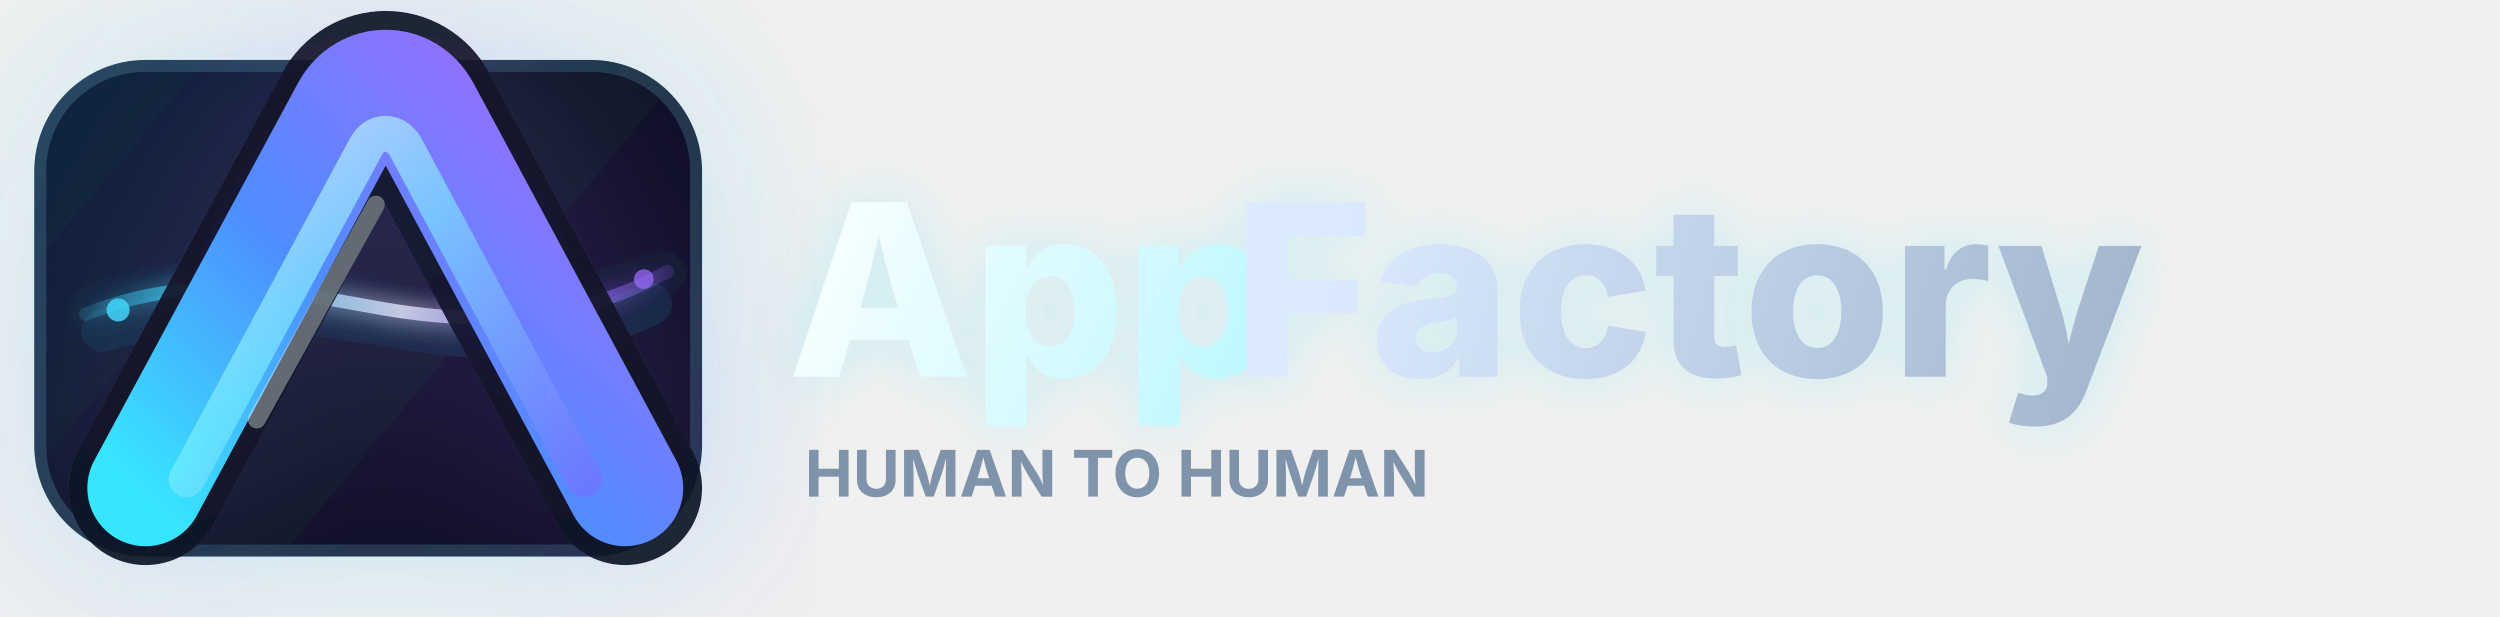
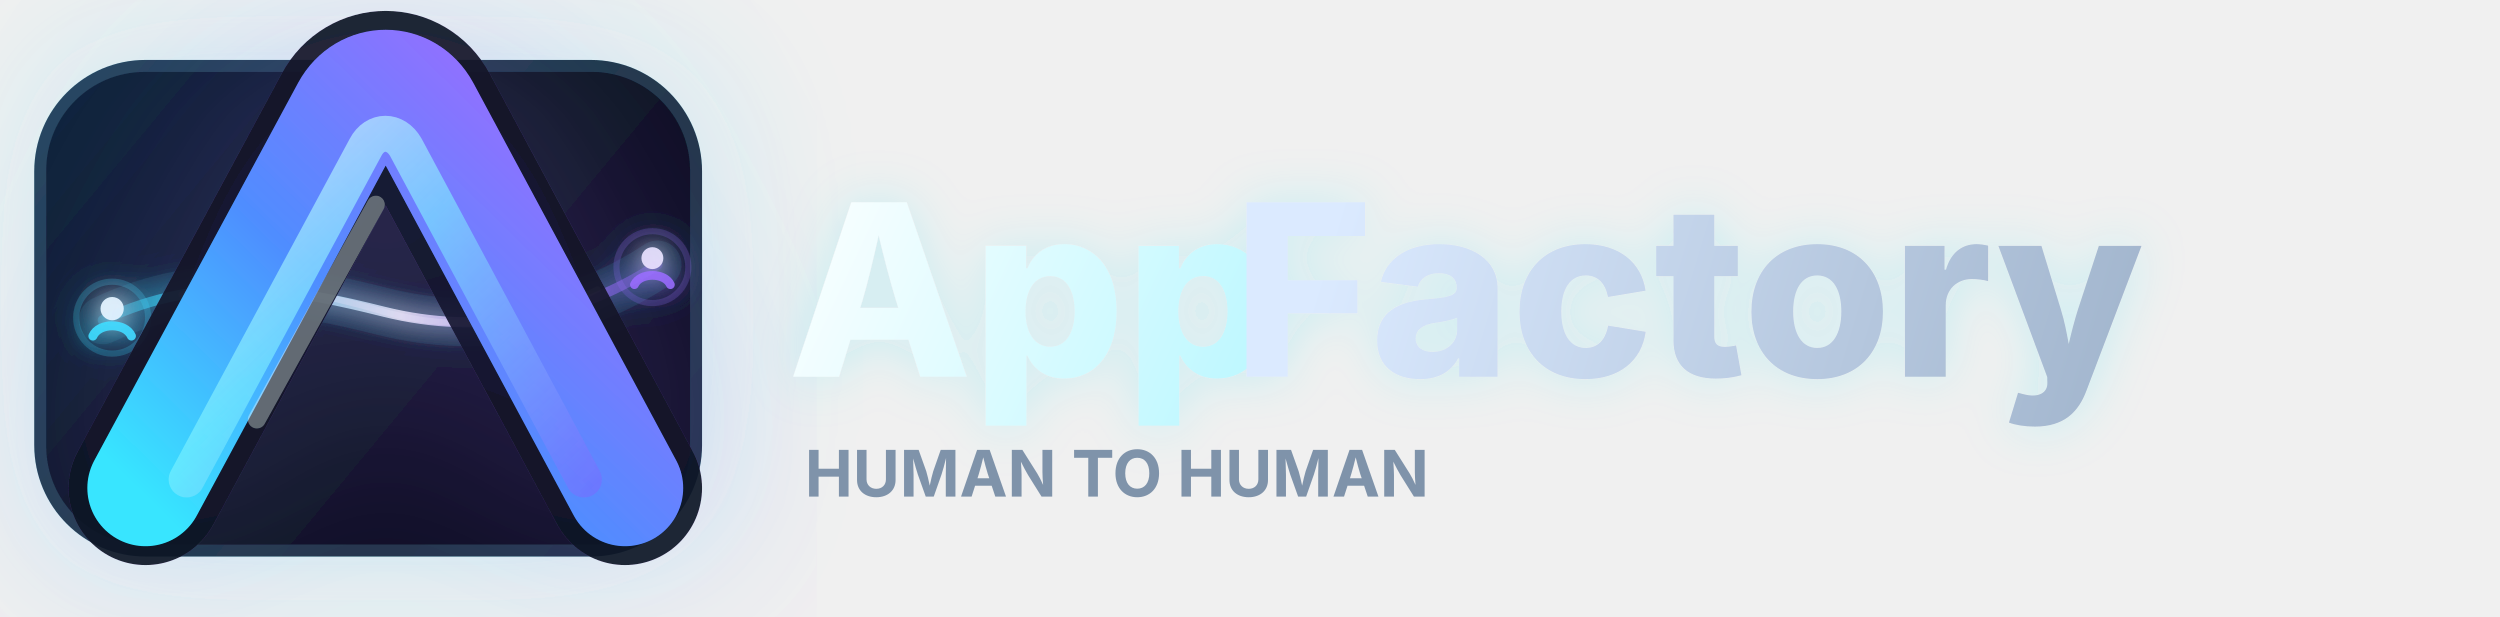
<svg xmlns="http://www.w3.org/2000/svg" viewBox="0 0 292 72" role="img" aria-labelledby="logo-title logo-desc">
  <defs>
    <linearGradient id="symbol-face" x1="17" y1="58" x2="64" y2="10" gradientUnits="userSpaceOnUse">
      <stop offset="0" stop-color="#37e5ff" />
      <stop offset="0.48" stop-color="#4f8dff" />
      <stop offset="1" stop-color="#9a6cff" />
    </linearGradient>
    <linearGradient id="symbol-rim" x1="24" y1="12" x2="70" y2="60" gradientUnits="userSpaceOnUse">
      <stop offset="0" stop-color="#ffffff" stop-opacity="0.95" />
      <stop offset="0.42" stop-color="#7ff4ff" stop-opacity="0.82" />
      <stop offset="1" stop-color="#7f5cff" stop-opacity="0.64" />
    </linearGradient>
    <linearGradient id="app-text" x1="92" y1="18" x2="166" y2="53" gradientUnits="userSpaceOnUse">
      <stop offset="0" stop-color="#ffffff" />
      <stop offset="1" stop-color="#a6f5ff" />
    </linearGradient>
    <linearGradient id="factory-text" x1="158" y1="18" x2="278" y2="54" gradientUnits="userSpaceOnUse">
      <stop offset="0" stop-color="#dbeaff" />
      <stop offset="1" stop-color="#8fa4bd" />
    </linearGradient>
    <linearGradient id="icon-bg" x1="8" y1="8" x2="78" y2="66" gradientUnits="userSpaceOnUse">
      <stop offset="0" stop-color="#10243c" />
      <stop offset="0.48" stop-color="#071321" />
      <stop offset="1" stop-color="#0b0d24" />
    </linearGradient>
    <linearGradient id="beam" x1="7" y1="33" x2="81" y2="39" gradientUnits="userSpaceOnUse">
      <stop offset="0" stop-color="#37e5ff" stop-opacity="0" />
      <stop offset="0.18" stop-color="#37e5ff" stop-opacity="0.74" />
      <stop offset="0.54" stop-color="#ffffff" stop-opacity="0.95" />
      <stop offset="0.82" stop-color="#9a6cff" stop-opacity="0.78" />
      <stop offset="1" stop-color="#9a6cff" stop-opacity="0" />
    </linearGradient>
    <filter id="icon-shadow" x="-25%" y="-30%" width="150%" height="165%">
      <feDropShadow dx="0" dy="10" stdDeviation="8" flood-color="#010611" flood-opacity="0.72" />
      <feDropShadow dx="0" dy="0" stdDeviation="9" flood-color="#37e5ff" flood-opacity="0.22" />
    </filter>
    <filter id="beam-glow" x="-30%" y="-180%" width="160%" height="460%">
      <feGaussianBlur stdDeviation="1.4" result="blur" />
      <feMerge>
        <feMergeNode in="blur" />
        <feMergeNode in="SourceGraphic" />
      </feMerge>
    </filter>
    <filter id="symbol-depth" x="-40%" y="-45%" width="180%" height="190%" color-interpolation-filters="sRGB">
      <feDropShadow dx="0" dy="12" stdDeviation="8" flood-color="#020711" flood-opacity="0.72" />
      <feDropShadow dx="0" dy="0" stdDeviation="8" flood-color="#37e5ff" flood-opacity="0.42" />
      <feDropShadow dx="0" dy="0" stdDeviation="14" flood-color="#9a6cff" flood-opacity="0.28" />
    </filter>
    <filter id="text-glow" x="-8%" y="-35%" width="116%" height="170%">
      <feDropShadow dx="0" dy="0" stdDeviation="3" flood-color="#37e5ff" flood-opacity="0.18" />
    </filter>
  </defs>
  <style>
+     .h2h-connection {
+       transform-origin: 44px 36px;
+     }
+ 
    .connection-beam {
      animation: beam-drift 5.2s ease-in-out infinite;
      transform-origin: 44px 36px;
    }

+     .beam-glow-track {
+       mix-blend-mode: screen;
+     }
+ 
+     .human-node {
+       animation: node-pulse 5.2s ease-in-out infinite;
+       transform-box: fill-box;
+       transform-origin: center;
+     }
+ 
+     .node-right {
+       animation-delay: -2.6s;
+     }
+ 
    @keyframes beam-drift {
-       0%, 100% { opacity: 0.5; transform: translateX(-1.2px); }
-       50% { opacity: 0.95; transform: translateX(1.8px); }
+       0%, 100% { opacity: 0.56; transform: translateX(-1.1px); }
+       50% { opacity: 0.96; transform: translateX(1.6px); }
+     }
+ 
+     @keyframes node-pulse {
+       0%, 100% { opacity: 0.72; transform: scale(0.96); }
+       50% { opacity: 1; transform: scale(1.05); }
    }

    @media (prefers-reduced-motion: reduce) {
-       .connection-beam { animation: none; }
+       .connection-beam,
+       .human-node { animation: none; }
    }
  </style>
  <g filter="url(#icon-shadow)">
    <rect x="4" y="7" width="78" height="58" rx="13" fill="url(#icon-bg)" />
    <rect x="4.7" y="7.7" width="76.6" height="56.6" rx="12.2" fill="none" stroke="#8bdfff" stroke-opacity="0.18" stroke-width="1.4" />
-     <path d="M10 36.7 C23 31.5 34 34.2 45 36.1 C58 38.3 68.5 37 78 31.7" fill="none" stroke="url(#beam)" stroke-width="1.55" stroke-linecap="round" opacity="0.86" filter="url(#beam-glow)" class="connection-beam" />
-     <path d="M12 38.6 C26 34.5 36.8 36.6 47.5 38.4 C58.8 40.3 68.2 39.2 76 35.5" fill="none" stroke="#37e5ff" stroke-width="5" stroke-linecap="round" opacity="0.08" class="connection-beam" />
-     <circle cx="13.8" cy="36.2" r="1.35" fill="#37e5ff" opacity="0.82" />
-     <circle cx="75.2" cy="32.6" r="1.15" fill="#9a6cff" opacity="0.72" />
+     <g class="h2h-connection" filter="url(#beam-glow)">
+       <path d="M12 37.4 C24 31.7 34.8 33.9 44.8 36.4 C56.4 39.3 67.6 37 76.8 30.9" fill="none" stroke="#37e5ff" stroke-width="5.6" stroke-linecap="round" opacity="0.09" class="connection-beam beam-glow-track" />
+       <path d="M12 37.4 C24 31.7 34.8 33.9 44.8 36.4 C56.4 39.3 67.6 37 76.8 30.9" fill="none" stroke="url(#beam)" stroke-width="1.18" stroke-linecap="round" opacity="0.86" class="connection-beam" />
+       <path d="M21.2 34.4 C29.8 32.6 37.2 34.2 44.8 36.4 C53.2 38.8 61.8 37.9 69.8 33.8" fill="none" stroke="#ffffff" stroke-width="0.72" stroke-linecap="round" opacity="0.28" class="connection-beam" />
+       <g class="human-node node-left" transform="translate(13.1 37.1)">
+         <circle cx="0" cy="0" r="4.2" fill="none" stroke="#37e5ff" stroke-width="0.72" opacity="0.22" />
+         <circle cx="0" cy="-1.05" r="1.36" fill="#eaffff" opacity="0.94" />
+         <path d="M-2.25 2.15 C-1.55 0.55 1.55 0.55 2.25 2.15" fill="none" stroke="#37e5ff" stroke-width="1.05" stroke-linecap="round" opacity="0.92" />
+       </g>
+       <g class="human-node node-right" transform="translate(76.2 31.2)">
+         <circle cx="0" cy="0" r="4.2" fill="none" stroke="#9a6cff" stroke-width="0.72" opacity="0.22" />
+         <circle cx="0" cy="-1.05" r="1.28" fill="#f1eaff" opacity="0.92" />
+         <path d="M-2.1 2.05 C-1.45 0.6 1.45 0.6 2.1 2.05" fill="none" stroke="#9a6cff" stroke-width="1.02" stroke-linecap="round" opacity="0.88" />
+       </g>
+     </g>
  </g>
  <g filter="url(#symbol-depth)">
    <path d="M17 57 L40.8 12.9 C42.7 9.4 47.4 9.4 49.3 12.9 L73 57" fill="none" stroke="#071321" stroke-width="18" stroke-linecap="round" stroke-linejoin="round" opacity="0.92" />
    <path d="M17 57 L40.8 12.9 C42.7 9.4 47.4 9.4 49.3 12.9 L73 57" fill="none" stroke="url(#symbol-face)" stroke-width="13.6" stroke-linecap="round" stroke-linejoin="round" />
    <path d="M21.8 56 L42.7 17.2 C43.8 15.1 46.2 15.1 47.4 17.2 L68.2 56" fill="none" stroke="url(#symbol-rim)" stroke-width="4.2" stroke-linecap="round" stroke-linejoin="round" opacity="0.72" />
    <path d="M30 49 L43.9 23.9" fill="none" stroke="#ffffff" stroke-width="2.1" stroke-linecap="round" opacity="0.36" />
  </g>
  <g filter="url(#text-glow)" font-family="Inter, Segoe UI, Arial, sans-serif" font-size="28" font-weight="780" letter-spacing="0">
    <text x="92" y="44" fill="url(#app-text)">App</text>
    <text x="144" y="44" fill="url(#factory-text)">Factory</text>
  </g>
  <text x="94" y="58" fill="#7f93aa" font-family="Inter, Segoe UI, Arial, sans-serif" font-size="7.5" font-weight="700" letter-spacing="0">HUMAN TO HUMAN</text>
</svg>
